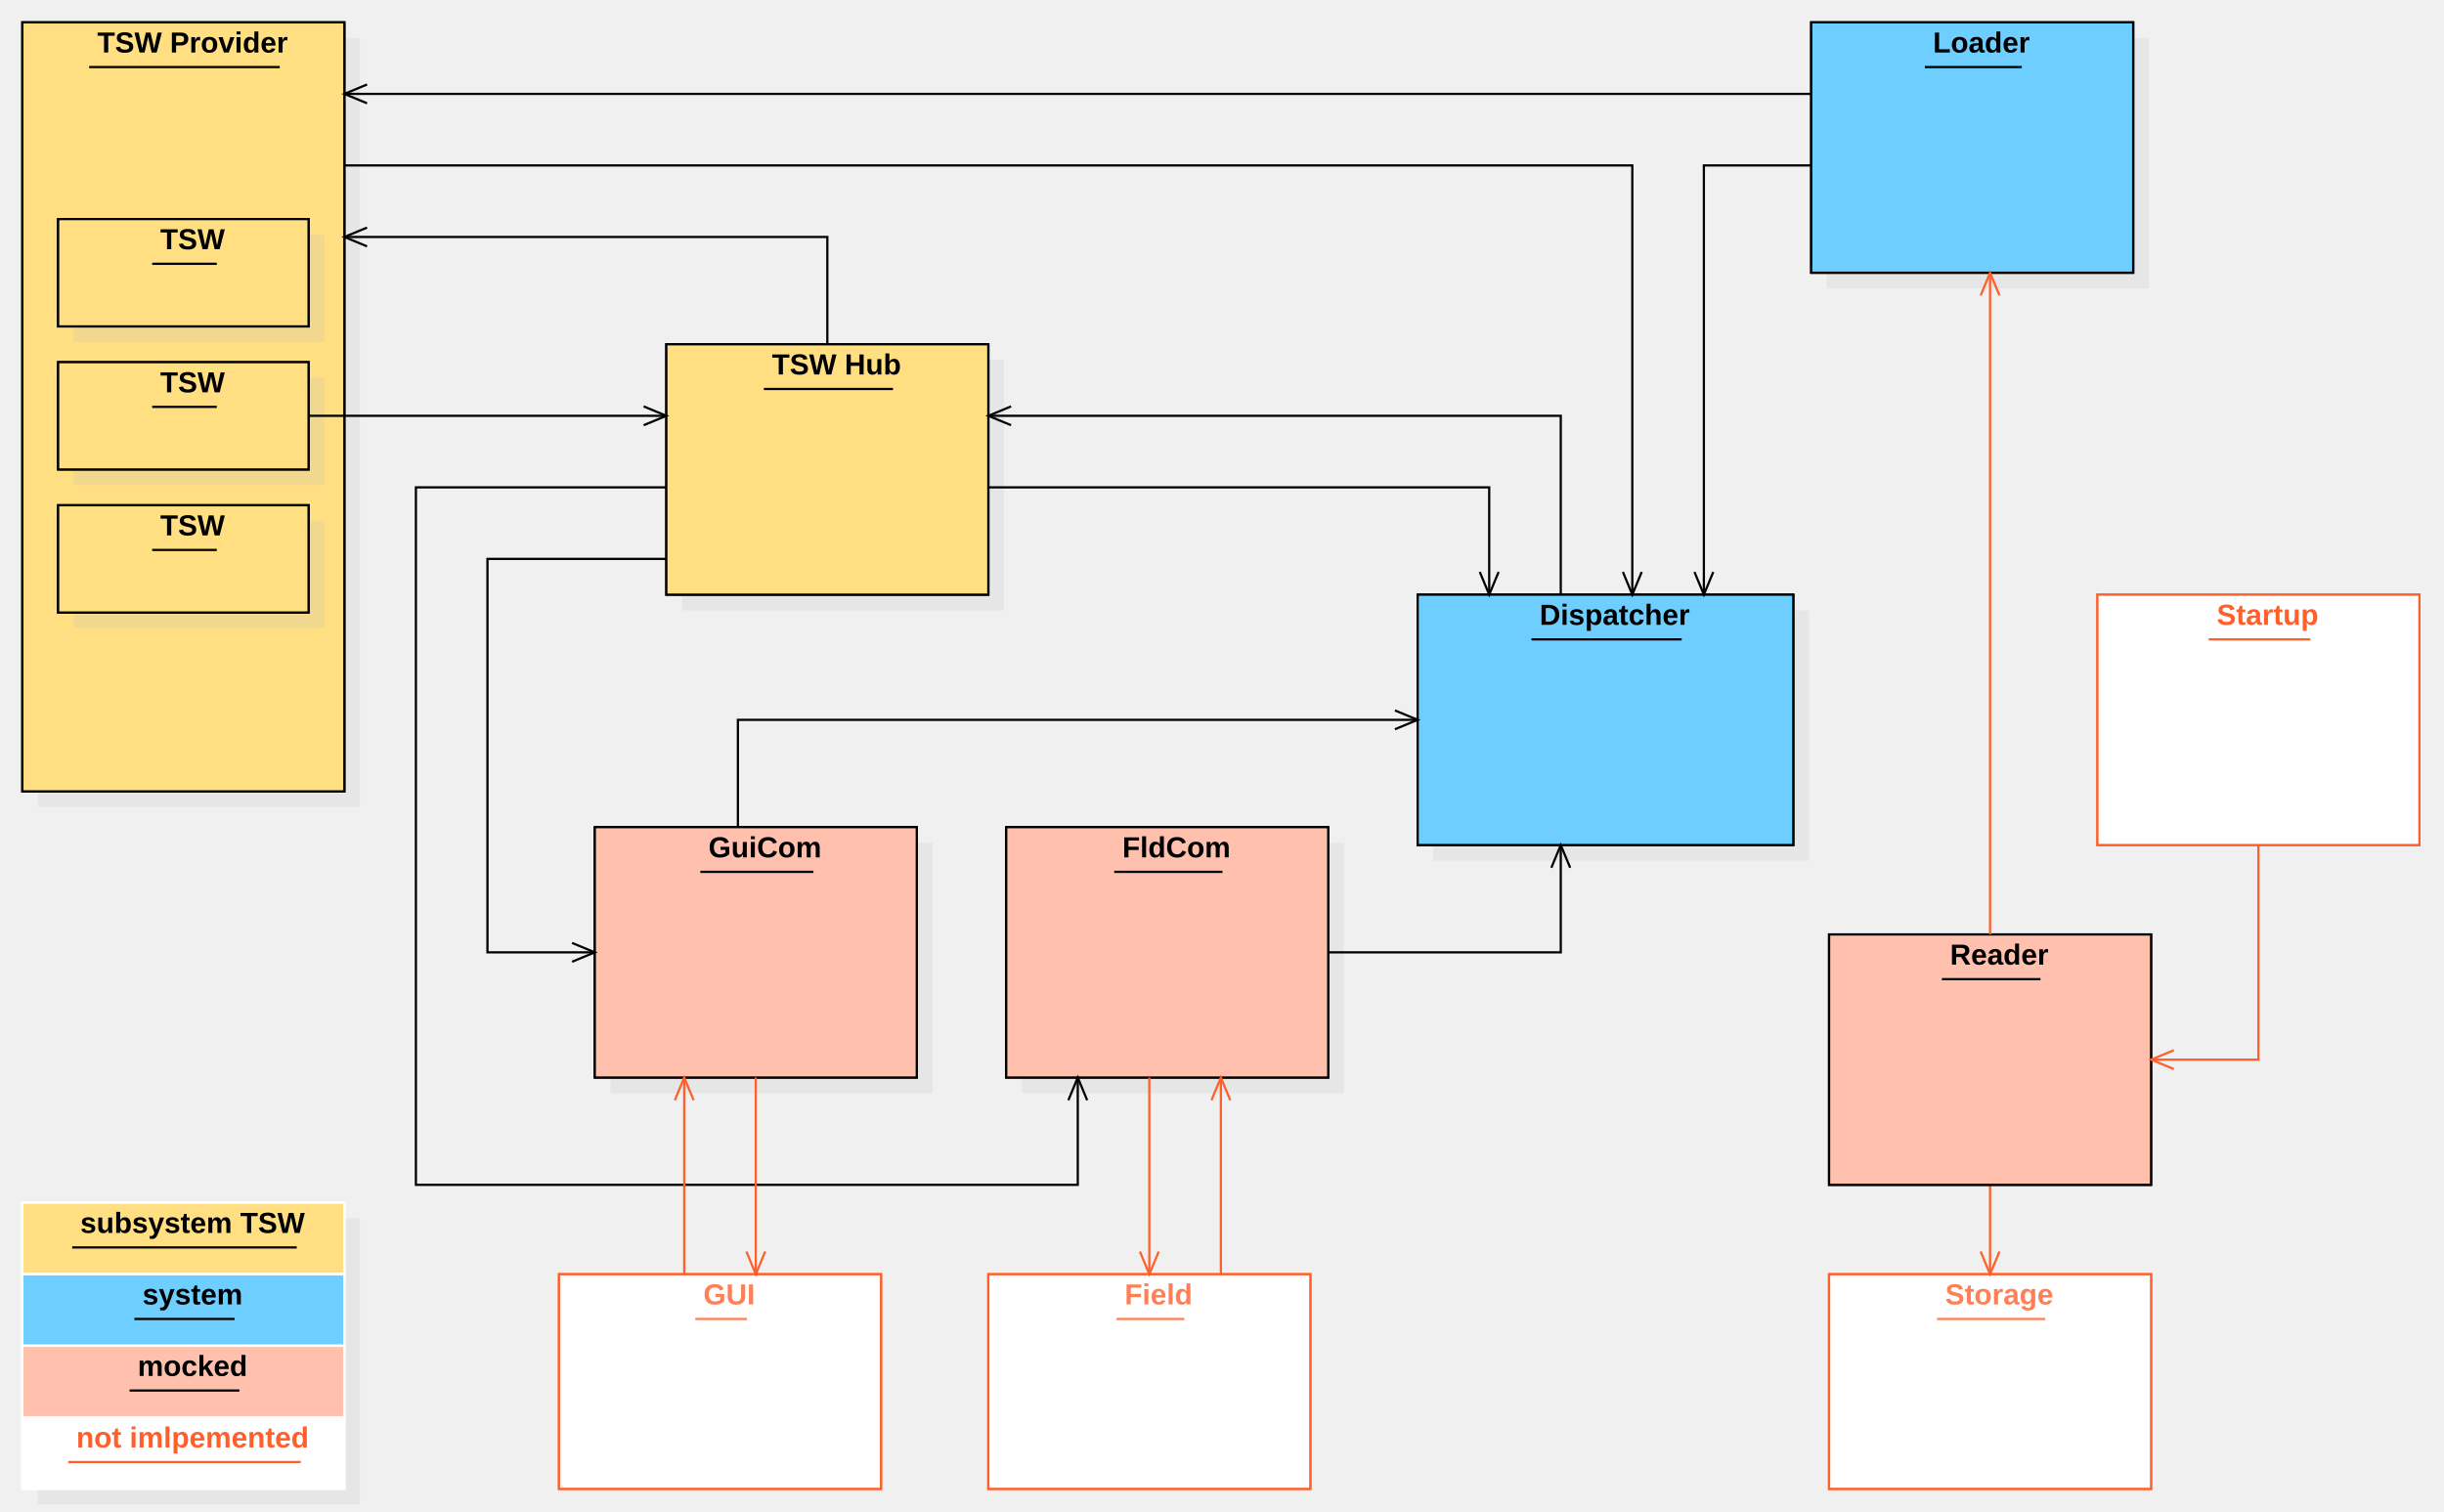
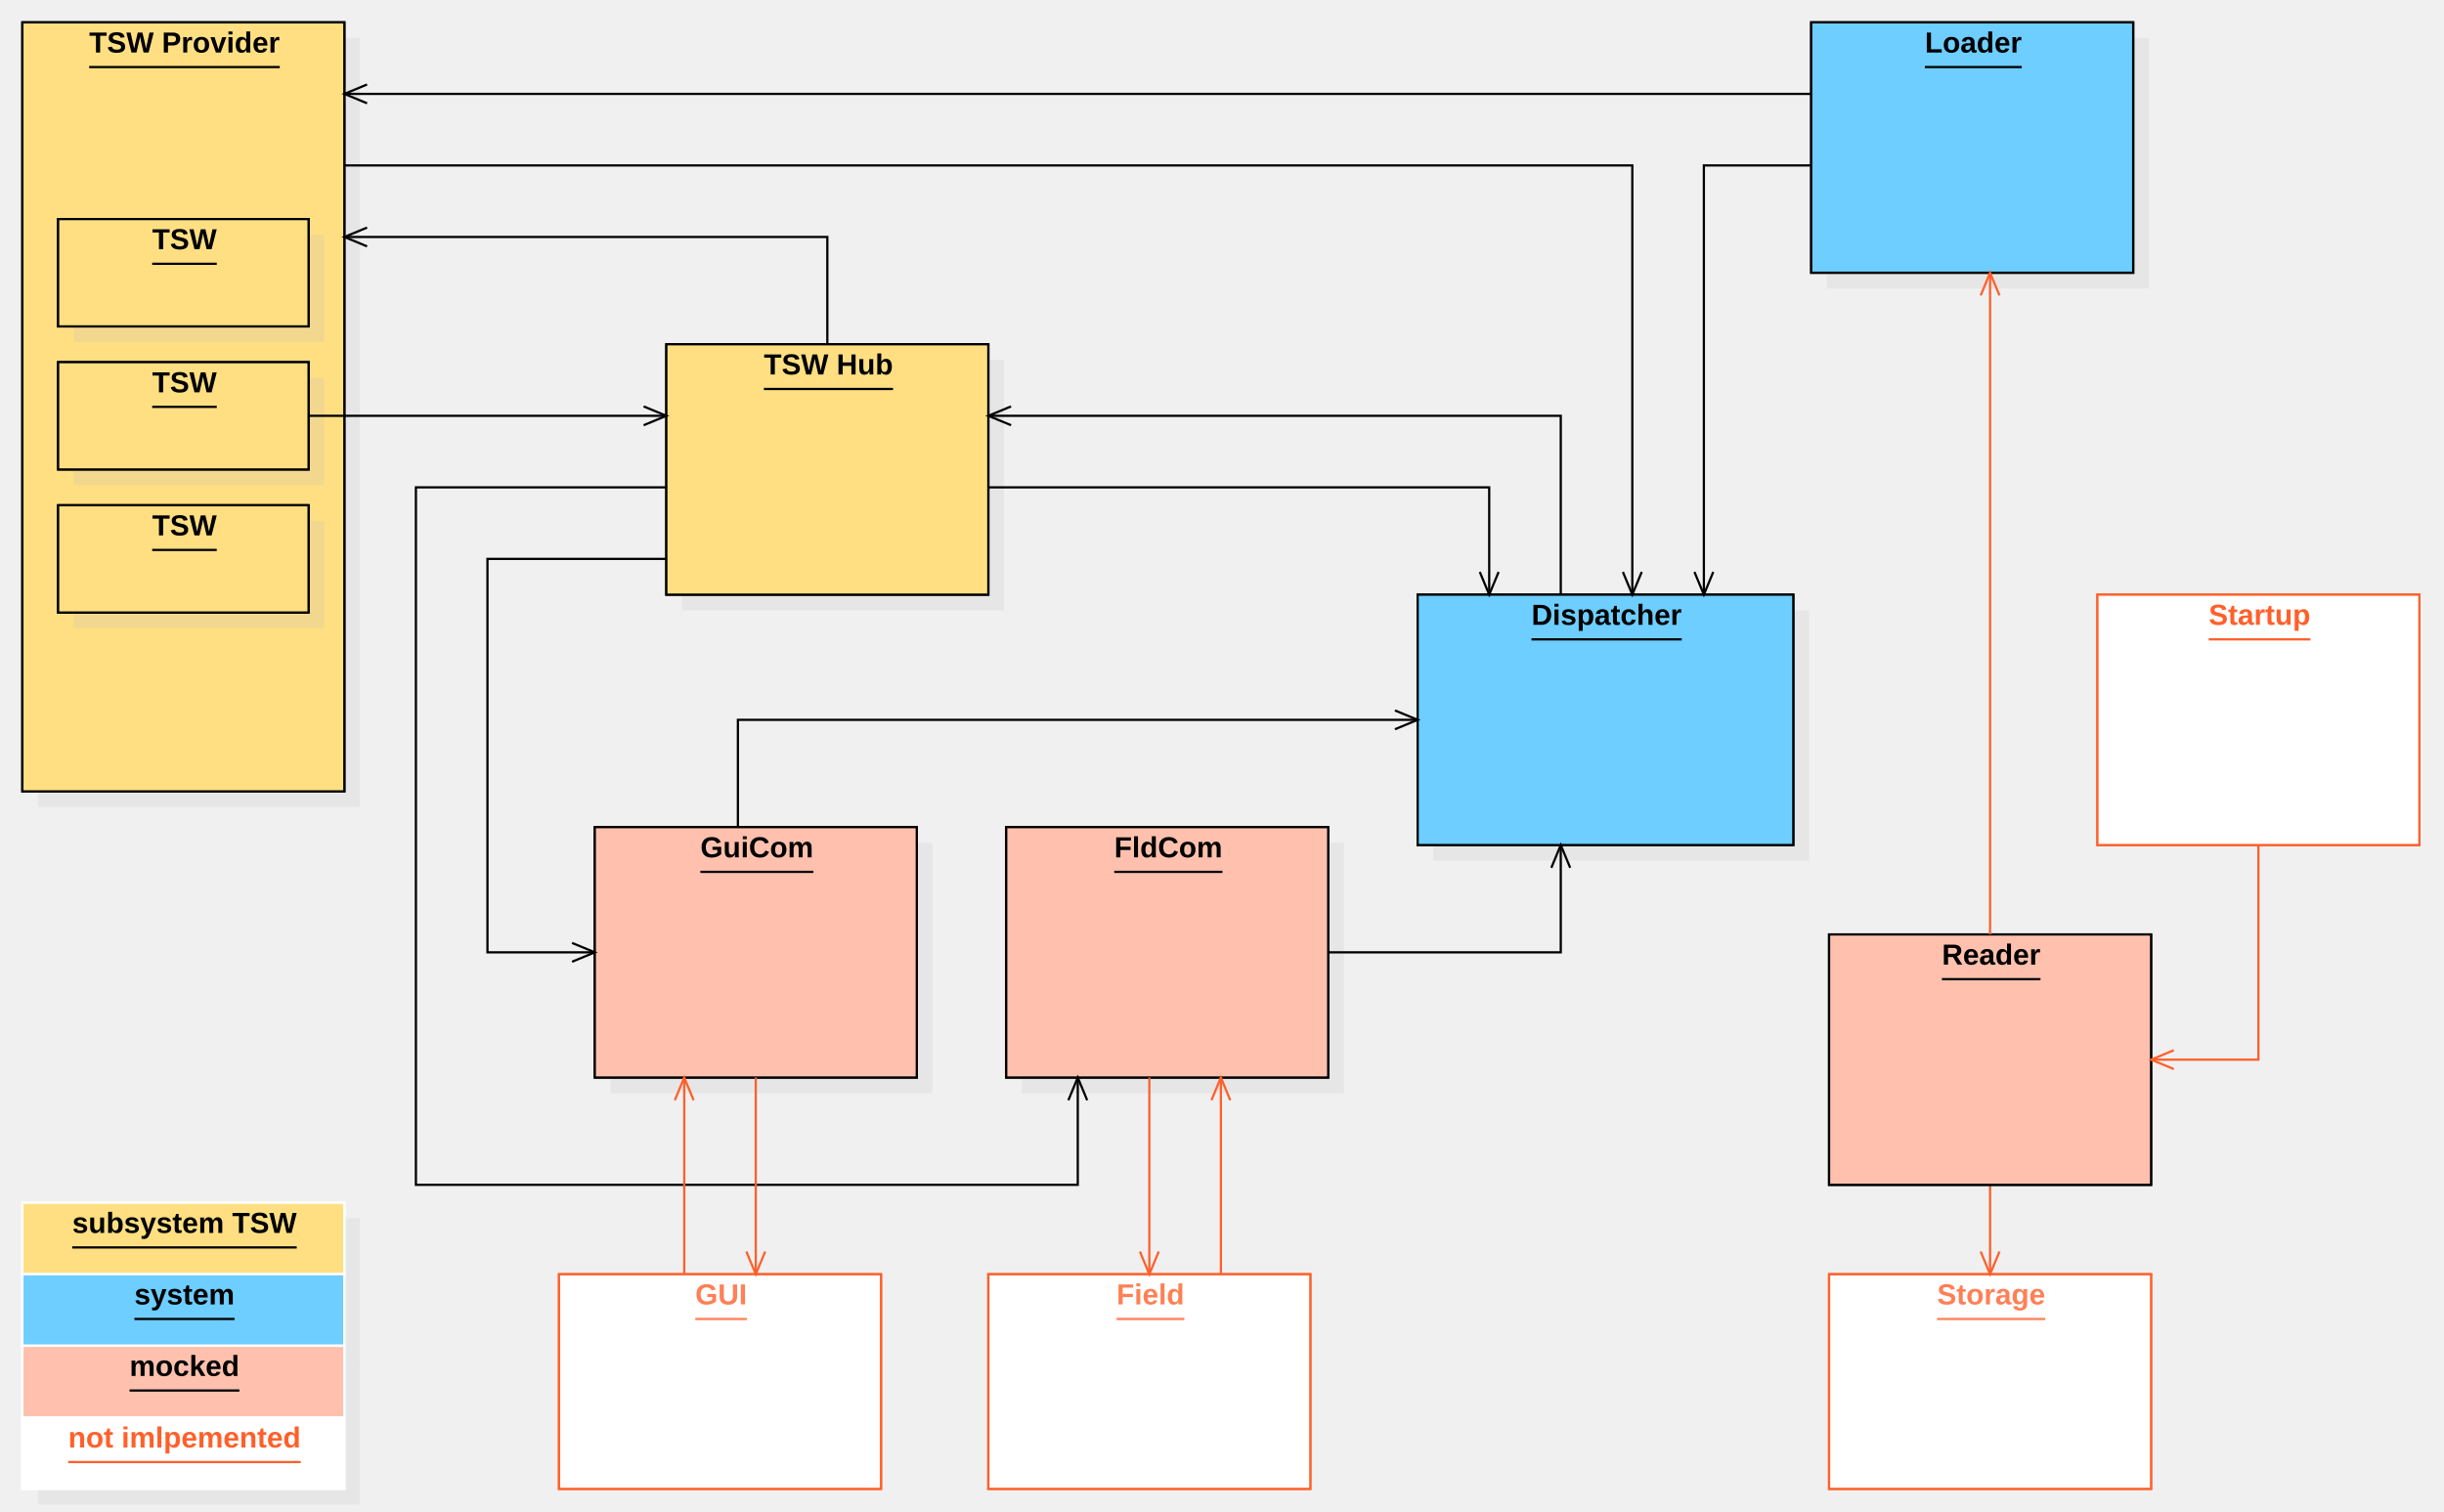
<svg xmlns="http://www.w3.org/2000/svg" width="100%" height="100%" viewBox="0 0 1093 676" version="1.1" xml:space="preserve" style="fill-rule:evenodd;clip-rule:evenodd;stroke-miterlimit:10;">
  <g>
    <g transform="matrix(1,0,0,1,-118,-70)">
      <rect x="423" y="231" width="144" height="112" style="fill:rgb(192,192,192);fill-opacity:0.2;" />
    </g>
    <g transform="matrix(1,0,0,1,-118,-70)">
      <rect x="416" y="224" width="144" height="112" style="fill:rgb(255,223,130);" />
    </g>
    <g>
      <rect x="298" y="154" width="144" height="112" style="fill:none;fill-rule:nonzero;stroke:black;stroke-width:1px;" />
    </g>
    <g transform="matrix(1,0,0,1,-118,-70)">
      <rect x="416" y="224" width="144" height="112" style="fill:rgb(255,223,130);" />
    </g>
    <g>
      <rect x="298" y="154" width="144" height="112" style="fill:none;fill-rule:nonzero;stroke:black;stroke-width:1px;" />
    </g>
    <g>
      <g>
        <g transform="matrix(1,0,0,1,370.5,167.5)">
-           <text x="-28.882px" y="0px" style="font-family:'Arial-BoldMT', 'Arial', sans-serif;font-weight:700;font-size:13px;">
- TSW Hub</text>
+           <text x="-28.882px" y="0px" style="font-family:'Arial-BoldMT', 'Arial', sans-serif;font-weight:700;font-size:13px;">TSW Hub</text>
        </g>
        <path d="M399.382,174L341.618,174" style="fill:none;fill-rule:nonzero;stroke:black;stroke-width:1px;" />
      </g>
    </g>
    <g transform="matrix(1,0,0,1,-118,-70)">
      <rect x="759" y="343" width="168" height="112" style="fill:rgb(192,192,192);fill-opacity:0.2;" />
    </g>
    <g transform="matrix(1,0,0,1,-118,-70)">
      <rect x="752" y="336" width="168" height="112" style="fill:rgb(109,206,255);" />
    </g>
    <g>
      <rect x="634" y="266" width="168" height="112" style="fill:none;fill-rule:nonzero;stroke:black;stroke-width:1px;" />
    </g>
    <g transform="matrix(1,0,0,1,-118,-70)">
      <rect x="752" y="336" width="168" height="112" style="fill:rgb(109,206,255);" />
    </g>
    <g>
      <rect x="634" y="266" width="168" height="112" style="fill:none;fill-rule:nonzero;stroke:black;stroke-width:1px;" />
    </g>
    <g>
      <g>
        <g transform="matrix(1,0,0,1,718.5,279.5)">
-           <text x="-33.595px" y="0px" style="font-family:'Arial-BoldMT', 'Arial', sans-serif;font-weight:700;font-size:13px;">
- Dispatcher</text>
+           <text x="-33.595px" y="0px" style="font-family:'Arial-BoldMT', 'Arial', sans-serif;font-weight:700;font-size:13px;">Dispatcher</text>
        </g>
        <path d="M752.095,286L684.905,286" style="fill:none;fill-rule:nonzero;stroke:black;stroke-width:1px;" />
      </g>
    </g>
    <g transform="matrix(1,0,0,1,-118,-70)">
      <rect x="135" y="87" width="144" height="344" style="fill:rgb(192,192,192);fill-opacity:0.2;" />
    </g>
    <g transform="matrix(1,0,0,1,-118,-70)">
      <rect x="128" y="80" width="144" height="344" style="fill:rgb(255,223,130);" />
    </g>
    <g>
      <rect x="10" y="10" width="144" height="344" style="fill:none;fill-rule:nonzero;stroke:black;stroke-width:1px;" />
    </g>
    <g transform="matrix(1,0,0,1,-118,-70)">
      <rect x="128" y="80" width="144" height="344" style="fill:rgb(255,223,130);" />
    </g>
    <g>
      <rect x="10" y="10" width="144" height="344" style="fill:none;fill-rule:nonzero;stroke:black;stroke-width:1px;" />
    </g>
    <g>
      <g>
        <g transform="matrix(1,0,0,1,82.5,23.5)">
-           <text x="-42.618px" y="0px" style="font-family:'Arial-BoldMT', 'Arial', sans-serif;font-weight:700;font-size:13px;">
- TSW Provider</text>
+           <text x="-42.618px" y="0px" style="font-family:'Arial-BoldMT', 'Arial', sans-serif;font-weight:700;font-size:13px;">TSW Provider</text>
        </g>
        <path d="M125.118,30L39.882,30" style="fill:none;fill-rule:nonzero;stroke:black;stroke-width:1px;" />
      </g>
    </g>
    <g>
      <path d="M370,154L370,106L154,106" style="fill:none;fill-rule:nonzero;stroke:black;stroke-width:1px;" />
    </g>
    <g>
      <path d="M164.163,101.79L154,106L164.163,110.21" style="fill:none;fill-rule:nonzero;stroke:black;stroke-width:1px;" />
    </g>
    <g>
      <path d="M698,266L698,186L442,186" style="fill:none;fill-rule:nonzero;stroke:black;stroke-width:1px;" />
    </g>
    <g>
      <path d="M452.163,181.79L442,186L452.163,190.21" style="fill:none;fill-rule:nonzero;stroke:black;stroke-width:1px;" />
    </g>
    <g>
      <path d="M442,218L666,218L666,266" style="fill:none;fill-rule:nonzero;stroke:black;stroke-width:1px;" />
    </g>
    <g>
      <path d="M661.79,255.837L666,266L670.21,255.837" style="fill:none;fill-rule:nonzero;stroke:black;stroke-width:1px;" />
    </g>
    <g transform="matrix(1,0,0,1,-118,-70)">
      <rect x="391" y="447" width="144" height="112" style="fill:rgb(192,192,192);fill-opacity:0.2;" />
    </g>
    <g transform="matrix(1,0,0,1,-118,-70)">
      <rect x="384" y="440" width="144" height="112" style="fill:rgb(255,193,173);" />
    </g>
    <g>
      <rect x="266" y="370" width="144" height="112" style="fill:none;fill-rule:nonzero;stroke:black;stroke-width:1px;" />
    </g>
    <g transform="matrix(1,0,0,1,-118,-70)">
      <rect x="384" y="440" width="144" height="112" style="fill:rgb(255,193,173);" />
    </g>
    <g>
      <rect x="266" y="370" width="144" height="112" style="fill:none;fill-rule:nonzero;stroke:black;stroke-width:1px;" />
    </g>
    <g>
      <g>
        <g transform="matrix(1,0,0,1,338.5,383.5)">
-           <text x="-25.276px" y="0px" style="font-family:'Arial-BoldMT', 'Arial', sans-serif;font-weight:700;font-size:13px;">
- GuiCom</text>
+           <text x="-25.276px" y="0px" style="font-family:'Arial-BoldMT', 'Arial', sans-serif;font-weight:700;font-size:13px;">GuiCom</text>
        </g>
        <path d="M363.776,390L313.224,390" style="fill:none;fill-rule:nonzero;stroke:black;stroke-width:1px;" />
      </g>
    </g>
    <g transform="matrix(1,0,0,1,-118,-70)">
      <rect x="575" y="447" width="144" height="112" style="fill:rgb(192,192,192);fill-opacity:0.2;" />
    </g>
    <g transform="matrix(1,0,0,1,-118,-70)">
      <rect x="568" y="440" width="144" height="112" style="fill:rgb(255,193,173);" />
    </g>
    <g>
      <rect x="450" y="370" width="144" height="112" style="fill:none;fill-rule:nonzero;stroke:black;stroke-width:1px;" />
    </g>
    <g transform="matrix(1,0,0,1,-118,-70)">
      <rect x="568" y="440" width="144" height="112" style="fill:rgb(255,193,173);" />
    </g>
    <g>
      <rect x="450" y="370" width="144" height="112" style="fill:none;fill-rule:nonzero;stroke:black;stroke-width:1px;" />
    </g>
    <g>
      <g>
        <g transform="matrix(1,0,0,1,522.5,383.5)">
-           <text x="-24.191px" y="0px" style="font-family:'Arial-BoldMT', 'Arial', sans-serif;font-weight:700;font-size:13px;">
- FldCom</text>
+           <text x="-24.191px" y="0px" style="font-family:'Arial-BoldMT', 'Arial', sans-serif;font-weight:700;font-size:13px;">FldCom</text>
        </g>
        <path d="M546.691,390L498.309,390" style="fill:none;fill-rule:nonzero;stroke:black;stroke-width:1px;" />
      </g>
    </g>
    <g>
      <path d="M298,250L218,250L218,426L266,426" style="fill:none;fill-rule:nonzero;stroke:black;stroke-width:1px;" />
    </g>
    <g>
      <path d="M255.837,430.21L266,426L255.837,421.79" style="fill:none;fill-rule:nonzero;stroke:black;stroke-width:1px;" />
    </g>
    <g>
      <path d="M298,218L186,218L186,530L482,530L482,482" style="fill:none;fill-rule:nonzero;stroke:black;stroke-width:1px;" />
    </g>
    <g>
      <path d="M486.21,492.163L482,482L477.79,492.163" style="fill:none;fill-rule:nonzero;stroke:black;stroke-width:1px;" />
    </g>
    <g>
      <path d="M330,370L330,322L634,322" style="fill:none;fill-rule:nonzero;stroke:black;stroke-width:1px;" />
    </g>
    <g>
      <path d="M623.837,326.21L634,322L623.837,317.79" style="fill:none;fill-rule:nonzero;stroke:black;stroke-width:1px;" />
    </g>
    <g>
      <path d="M594,426L698,426L698,378" style="fill:none;fill-rule:nonzero;stroke:black;stroke-width:1px;" />
    </g>
    <g>
      <path d="M702.21,388.163L698,378L693.79,388.163" style="fill:none;fill-rule:nonzero;stroke:black;stroke-width:1px;" />
    </g>
    <g transform="matrix(1,0,0,1,-118,-70)">
      <rect x="151" y="175" width="112" height="48" style="fill:rgb(192,192,192);fill-opacity:0.2;" />
    </g>
    <g transform="matrix(1,0,0,1,-118,-70)">
      <rect x="144" y="168" width="112" height="48" style="fill:rgb(255,223,130);" />
    </g>
    <g>
      <rect x="26" y="98" width="112" height="48" style="fill:none;fill-rule:nonzero;stroke:black;stroke-width:1px;" />
    </g>
    <g transform="matrix(1,0,0,1,-118,-70)">
      <rect x="144" y="168" width="112" height="48" style="fill:rgb(255,223,130);" />
    </g>
    <g>
      <rect x="26" y="98" width="112" height="48" style="fill:none;fill-rule:nonzero;stroke:black;stroke-width:1px;" />
    </g>
    <g>
      <g>
        <g transform="matrix(1,0,0,1,82.5,111.5)">
-           <text x="-14.441px" y="0px" style="font-family:'Arial-BoldMT', 'Arial', sans-serif;font-weight:700;font-size:13px;">
- TSW</text>
+           <text x="-14.441px" y="0px" style="font-family:'Arial-BoldMT', 'Arial', sans-serif;font-weight:700;font-size:13px;">TSW</text>
        </g>
        <path d="M96.941,118L68.059,118" style="fill:none;fill-rule:nonzero;stroke:black;stroke-width:1px;" />
      </g>
    </g>
    <g transform="matrix(1,0,0,1,-118,-70)">
      <rect x="151" y="239" width="112" height="48" style="fill:rgb(192,192,192);fill-opacity:0.2;" />
    </g>
    <g transform="matrix(1,0,0,1,-118,-70)">
      <rect x="144" y="232" width="112" height="48" style="fill:rgb(255,223,130);" />
    </g>
    <g>
      <rect x="26" y="162" width="112" height="48" style="fill:none;fill-rule:nonzero;stroke:black;stroke-width:1px;" />
    </g>
    <g transform="matrix(1,0,0,1,-118,-70)">
      <rect x="144" y="232" width="112" height="48" style="fill:rgb(255,223,130);" />
    </g>
    <g>
      <rect x="26" y="162" width="112" height="48" style="fill:none;fill-rule:nonzero;stroke:black;stroke-width:1px;" />
    </g>
    <g>
      <g>
        <g transform="matrix(1,0,0,1,82.5,175.5)">
-           <text x="-14.441px" y="0px" style="font-family:'Arial-BoldMT', 'Arial', sans-serif;font-weight:700;font-size:13px;">
- TSW</text>
+           <text x="-14.441px" y="0px" style="font-family:'Arial-BoldMT', 'Arial', sans-serif;font-weight:700;font-size:13px;">TSW</text>
        </g>
        <path d="M96.941,182L68.059,182" style="fill:none;fill-rule:nonzero;stroke:black;stroke-width:1px;" />
      </g>
    </g>
    <g transform="matrix(1,0,0,1,-118,-70)">
      <rect x="151" y="303" width="112" height="48" style="fill:rgb(192,192,192);fill-opacity:0.2;" />
    </g>
    <g transform="matrix(1,0,0,1,-118,-70)">
      <rect x="144" y="296" width="112" height="48" style="fill:rgb(255,223,130);" />
    </g>
    <g>
      <rect x="26" y="226" width="112" height="48" style="fill:none;fill-rule:nonzero;stroke:black;stroke-width:1px;" />
    </g>
    <g transform="matrix(1,0,0,1,-118,-70)">
      <rect x="144" y="296" width="112" height="48" style="fill:rgb(255,223,130);" />
    </g>
    <g>
      <rect x="26" y="226" width="112" height="48" style="fill:none;fill-rule:nonzero;stroke:black;stroke-width:1px;" />
    </g>
    <g>
      <g>
        <g transform="matrix(1,0,0,1,82.5,239.5)">
-           <text x="-14.441px" y="0px" style="font-family:'Arial-BoldMT', 'Arial', sans-serif;font-weight:700;font-size:13px;">
- TSW</text>
+           <text x="-14.441px" y="0px" style="font-family:'Arial-BoldMT', 'Arial', sans-serif;font-weight:700;font-size:13px;">TSW</text>
        </g>
        <path d="M96.941,246L68.059,246" style="fill:none;fill-rule:nonzero;stroke:black;stroke-width:1px;" />
      </g>
    </g>
    <g>
      <path d="M138,186L298,186" style="fill:none;fill-rule:nonzero;stroke:black;stroke-width:1px;" />
    </g>
    <g>
      <path d="M287.837,190.21L298,186L287.837,181.79" style="fill:none;fill-rule:nonzero;stroke:black;stroke-width:1px;" />
    </g>
    <g transform="matrix(1,0,0,1,-118,-70)">
      <rect x="935" y="87" width="144" height="112" style="fill:rgb(192,192,192);fill-opacity:0.2;" />
    </g>
    <g transform="matrix(1,0,0,1,-118,-70)">
      <rect x="928" y="80" width="144" height="112" style="fill:rgb(109,206,255);" />
    </g>
    <g>
      <rect x="810" y="10" width="144" height="112" style="fill:none;fill-rule:nonzero;stroke:black;stroke-width:1px;" />
    </g>
    <g transform="matrix(1,0,0,1,-118,-70)">
      <rect x="928" y="80" width="144" height="112" style="fill:rgb(109,206,255);" />
    </g>
    <g>
      <rect x="810" y="10" width="144" height="112" style="fill:none;fill-rule:nonzero;stroke:black;stroke-width:1px;" />
    </g>
    <g>
      <g>
        <g transform="matrix(1,0,0,1,882.5,23.5)">
-           <text x="-21.671px" y="0px" style="font-family:'Arial-BoldMT', 'Arial', sans-serif;font-weight:700;font-size:13px;">
- Loader</text>
+           <text x="-21.671px" y="0px" style="font-family:'Arial-BoldMT', 'Arial', sans-serif;font-weight:700;font-size:13px;">Loader</text>
        </g>
        <path d="M904.171,30L860.829,30" style="fill:none;fill-rule:nonzero;stroke:black;stroke-width:1px;" />
      </g>
    </g>
    <g>
      <path d="M810,42L154,42" style="fill:none;fill-rule:nonzero;stroke:black;stroke-width:1px;" />
    </g>
    <g>
      <path d="M164.163,37.79L154,42L164.163,46.21" style="fill:none;fill-rule:nonzero;stroke:black;stroke-width:1px;" />
    </g>
    <g transform="matrix(1,0,0,1,-118,-70)">
      <rect x="368" y="640" width="144" height="96" style="fill:white;" />
    </g>
    <g>
      <rect x="250" y="570" width="144" height="96" style="fill:none;fill-rule:nonzero;stroke:rgb(255,96,43);stroke-width:1px;" />
    </g>
    <g transform="matrix(1,0,0,1,-118,-70)">
      <rect x="368" y="640" width="144" height="96" style="fill:white;" />
    </g>
    <g>
      <rect x="250" y="570" width="144" height="96" style="fill:none;fill-rule:nonzero;stroke:rgb(255,96,43);stroke-width:1px;" />
    </g>
    <g>
      <g>
        <g transform="matrix(1,0,0,1,322.5,583.5)">
-           <text x="-11.556px" y="0px" style="font-family:'Arial-BoldMT', 'Arial', sans-serif;font-weight:700;font-size:13px;fill:rgb(255,128,86);">
- GUI</text>
+           <text x="-11.556px" y="0px" style="font-family:'Arial-BoldMT', 'Arial', sans-serif;font-weight:700;font-size:13px;fill:rgb(255,128,86);">GUI</text>
        </g>
        <path d="M334.056,590L310.944,590" style="fill:none;fill-rule:nonzero;stroke:rgb(255,128,86);stroke-width:1px;" />
      </g>
    </g>
    <g transform="matrix(1,0,0,1,-118,-70)">
      <rect x="560" y="640" width="144" height="96" style="fill:white;" />
    </g>
    <g>
      <rect x="442" y="570" width="144" height="96" style="fill:none;fill-rule:nonzero;stroke:rgb(255,96,43);stroke-width:1px;" />
    </g>
    <g transform="matrix(1,0,0,1,-118,-70)">
      <rect x="560" y="640" width="144" height="96" style="fill:white;" />
    </g>
    <g>
      <rect x="442" y="570" width="144" height="96" style="fill:none;fill-rule:nonzero;stroke:rgb(255,96,43);stroke-width:1px;" />
    </g>
    <g>
      <g>
        <g transform="matrix(1,0,0,1,514.5,583.5)">
-           <text x="-15.168px" y="0px" style="font-family:'Arial-BoldMT', 'Arial', sans-serif;font-weight:700;font-size:13px;fill:rgb(255,128,86);">
- Field</text>
+           <text x="-15.168px" y="0px" style="font-family:'Arial-BoldMT', 'Arial', sans-serif;font-weight:700;font-size:13px;fill:rgb(255,128,86);">Field</text>
        </g>
        <path d="M529.668,590L499.332,590" style="fill:none;fill-rule:nonzero;stroke:rgb(255,128,86);stroke-width:1px;" />
      </g>
    </g>
    <g transform="matrix(1,0,0,1,-118,-70)">
      <rect x="936" y="640" width="144" height="96" style="fill:white;" />
    </g>
    <g>
      <rect x="818" y="570" width="144" height="96" style="fill:none;fill-rule:nonzero;stroke:rgb(255,96,43);stroke-width:1px;" />
    </g>
    <g transform="matrix(1,0,0,1,-118,-70)">
      <rect x="936" y="640" width="144" height="96" style="fill:white;" />
    </g>
    <g>
      <rect x="818" y="570" width="144" height="96" style="fill:none;fill-rule:nonzero;stroke:rgb(255,96,43);stroke-width:1px;" />
    </g>
    <g>
      <g>
        <g transform="matrix(1,0,0,1,890.5,583.5)">
-           <text x="-24.2px" y="0px" style="font-family:'Arial-BoldMT', 'Arial', sans-serif;font-weight:700;font-size:13px;fill:rgb(255,128,86);">
- Storage</text>
+           <text x="-24.2px" y="0px" style="font-family:'Arial-BoldMT', 'Arial', sans-serif;font-weight:700;font-size:13px;fill:rgb(255,128,86);">Storage</text>
        </g>
        <path d="M914.7,590L866.3,590" style="fill:none;fill-rule:nonzero;stroke:rgb(255,128,86);stroke-width:1px;" />
      </g>
    </g>
    <g>
      <path d="M306,570L306,482" style="fill:none;fill-rule:nonzero;stroke:rgb(255,96,43);stroke-width:1px;" />
    </g>
    <g>
      <path d="M310.21,492.163L306,482L301.79,492.163" style="fill:none;fill-rule:nonzero;stroke:rgb(255,96,43);stroke-width:1px;" />
    </g>
    <g>
      <path d="M338,482L338,570" style="fill:none;fill-rule:nonzero;stroke:rgb(255,96,43);stroke-width:1px;" />
    </g>
    <g>
      <path d="M333.79,559.837L338,570L342.21,559.837" style="fill:none;fill-rule:nonzero;stroke:rgb(255,96,43);stroke-width:1px;" />
    </g>
    <g>
      <path d="M514,482L514,570" style="fill:none;fill-rule:nonzero;stroke:rgb(255,96,43);stroke-width:1px;" />
    </g>
    <g>
      <path d="M509.79,559.837L514,570L518.21,559.837" style="fill:none;fill-rule:nonzero;stroke:rgb(255,96,43);stroke-width:1px;" />
    </g>
    <g>
      <path d="M546,570L546,482" style="fill:none;fill-rule:nonzero;stroke:rgb(255,96,43);stroke-width:1px;" />
    </g>
    <g>
      <path d="M550.21,492.163L546,482L541.79,492.163" style="fill:none;fill-rule:nonzero;stroke:rgb(255,96,43);stroke-width:1px;" />
    </g>
    <g>
      <path d="M890,530L890,570" style="fill:none;fill-rule:nonzero;stroke:rgb(255,96,43);stroke-width:1px;" />
    </g>
    <g>
      <path d="M885.79,559.837L890,570L894.21,559.837" style="fill:none;fill-rule:nonzero;stroke:rgb(255,96,43);stroke-width:1px;" />
    </g>
    <g>
      <path d="M810,74L762,74L762,266" style="fill:none;fill-rule:nonzero;stroke:black;stroke-width:1px;" />
    </g>
    <g>
      <path d="M757.79,255.837L762,266L766.21,255.837" style="fill:none;fill-rule:nonzero;stroke:black;stroke-width:1px;" />
    </g>
    <g transform="matrix(1,0,0,1,-118,-70)">
      <rect x="936" y="488" width="144" height="112" style="fill:rgb(255,193,173);" />
    </g>
    <g>
      <rect x="818" y="418" width="144" height="112" style="fill:none;fill-rule:nonzero;stroke:black;stroke-width:1px;" />
    </g>
    <g transform="matrix(1,0,0,1,-118,-70)">
      <rect x="936" y="488" width="144" height="112" style="fill:rgb(255,193,173);" />
    </g>
    <g>
      <rect x="818" y="418" width="144" height="112" style="fill:none;fill-rule:nonzero;stroke:black;stroke-width:1px;" />
    </g>
    <g>
      <g>
        <g transform="matrix(1,0,0,1,890.5,431.5)">
-           <text x="-22.039px" y="0px" style="font-family:'Arial-BoldMT', 'Arial', sans-serif;font-weight:700;font-size:13px;">
- Reader</text>
+           <text x="-22.039px" y="0px" style="font-family:'Arial-BoldMT', 'Arial', sans-serif;font-weight:700;font-size:13px;">Reader</text>
        </g>
        <path d="M912.539,438L868.461,438" style="fill:none;fill-rule:nonzero;stroke:black;stroke-width:1px;" />
      </g>
    </g>
    <g transform="matrix(1,0,0,1,-118,-70)">
      <rect x="1056" y="336" width="144" height="112" style="fill:white;" />
    </g>
    <g>
      <rect x="938" y="266" width="144" height="112" style="fill:none;fill-rule:nonzero;stroke:rgb(255,96,43);stroke-width:1px;" />
    </g>
    <g transform="matrix(1,0,0,1,-118,-70)">
      <rect x="1056" y="336" width="144" height="112" style="fill:white;" />
    </g>
    <g>
      <rect x="938" y="266" width="144" height="112" style="fill:none;fill-rule:nonzero;stroke:rgb(255,96,43);stroke-width:1px;" />
    </g>
    <g>
      <g>
        <g transform="matrix(1,0,0,1,1010.5,279.5)">
-           <text x="-22.75px" y="0px" style="font-family:'Arial-BoldMT', 'Arial', sans-serif;font-weight:700;font-size:13px;fill:rgb(255,96,43);">
- Startup</text>
+           <text x="-22.75px" y="0px" style="font-family:'Arial-BoldMT', 'Arial', sans-serif;font-weight:700;font-size:13px;fill:rgb(255,96,43);">Startup</text>
        </g>
        <path d="M1033.25,286L987.75,286" style="fill:none;fill-rule:nonzero;stroke:rgb(255,96,43);stroke-width:1px;" />
      </g>
    </g>
    <g>
      <path d="M1010,378L1010,474L962,474" style="fill:none;fill-rule:nonzero;stroke:rgb(255,96,43);stroke-width:1px;" />
    </g>
    <g>
      <path d="M972.163,469.79L962,474L972.163,478.21" style="fill:none;fill-rule:nonzero;stroke:rgb(255,96,43);stroke-width:1px;" />
    </g>
    <g>
      <path d="M890,418L890,122" style="fill:none;fill-rule:nonzero;stroke:rgb(255,96,43);stroke-width:1px;" />
    </g>
    <g>
      <path d="M894.21,132.163L890,122L885.79,132.163" style="fill:none;fill-rule:nonzero;stroke:rgb(255,96,43);stroke-width:1px;" />
    </g>
    <g>
      <path d="M154,74L730,74L730,266" style="fill:none;fill-rule:nonzero;stroke:black;stroke-width:1px;" />
    </g>
    <g>
      <path d="M725.79,255.837L730,266L734.21,255.837" style="fill:none;fill-rule:nonzero;stroke:black;stroke-width:1px;" />
    </g>
    <g transform="matrix(1,0,0,1,-118,-70)">
      <rect x="135" y="615" width="144" height="32" style="fill:rgb(192,192,192);fill-opacity:0.2;" />
    </g>
    <g transform="matrix(1,0,0,1,-118,-70)">
      <rect x="128" y="608" width="144" height="32" style="fill:rgb(255,223,130);" />
    </g>
    <g>
      <rect x="10" y="538" width="144" height="32" style="fill:none;fill-rule:nonzero;stroke:white;stroke-width:1px;" />
    </g>
    <g transform="matrix(1,0,0,1,-118,-70)">
      <rect x="128" y="608" width="144" height="32" style="fill:rgb(255,223,130);" />
    </g>
    <g>
      <rect x="10" y="538" width="144" height="32" style="fill:none;fill-rule:nonzero;stroke:white;stroke-width:1px;" />
    </g>
    <g>
      <g>
        <g transform="matrix(1,0,0,1,82.5,551.5)">
-           <text x="-50.207px" y="0px" style="font-family:'Arial-BoldMT', 'Arial', sans-serif;font-weight:700;font-size:13px;">
- subsystem TSW</text>
+           <text x="-50.207px" y="0px" style="font-family:'Arial-BoldMT', 'Arial', sans-serif;font-weight:700;font-size:13px;">subsystem TSW</text>
        </g>
        <path d="M132.707,558L32.293,558" style="fill:none;fill-rule:nonzero;stroke:black;stroke-width:1px;" />
      </g>
    </g>
    <g transform="matrix(1,0,0,1,-118,-70)">
      <rect x="135" y="647" width="144" height="32" style="fill:rgb(192,192,192);fill-opacity:0.2;" />
    </g>
    <g transform="matrix(1,0,0,1,-118,-70)">
      <rect x="128" y="640" width="144" height="32" style="fill:rgb(109,206,255);" />
    </g>
    <g>
      <rect x="10" y="570" width="144" height="32" style="fill:none;fill-rule:nonzero;stroke:white;stroke-width:1px;" />
    </g>
    <g transform="matrix(1,0,0,1,-118,-70)">
      <rect x="128" y="640" width="144" height="32" style="fill:rgb(109,206,255);" />
    </g>
    <g>
      <rect x="10" y="570" width="144" height="32" style="fill:none;fill-rule:nonzero;stroke:white;stroke-width:1px;" />
    </g>
    <g>
      <g>
        <g transform="matrix(1,0,0,1,82.5,583.5)">
-           <text x="-22.404px" y="0px" style="font-family:'Arial-BoldMT', 'Arial', sans-serif;font-weight:700;font-size:13px;">
- system</text>
+           <text x="-22.404px" y="0px" style="font-family:'Arial-BoldMT', 'Arial', sans-serif;font-weight:700;font-size:13px;">system</text>
        </g>
        <path d="M104.904,590L60.096,590" style="fill:none;fill-rule:nonzero;stroke:black;stroke-width:1px;" />
      </g>
    </g>
    <g transform="matrix(1,0,0,1,-118,-70)">
      <rect x="135" y="679" width="144" height="32" style="fill:rgb(192,192,192);fill-opacity:0.2;" />
    </g>
    <g transform="matrix(1,0,0,1,-118,-70)">
      <rect x="128" y="672" width="144" height="32" style="fill:rgb(255,193,173);" />
    </g>
    <g>
      <rect x="10" y="602" width="144" height="32" style="fill:none;fill-rule:nonzero;stroke:white;stroke-width:1px;" />
    </g>
    <g transform="matrix(1,0,0,1,-118,-70)">
      <rect x="128" y="672" width="144" height="32" style="fill:rgb(255,193,173);" />
    </g>
    <g>
      <rect x="10" y="602" width="144" height="32" style="fill:none;fill-rule:nonzero;stroke:white;stroke-width:1px;" />
    </g>
    <g>
      <g>
        <g transform="matrix(1,0,0,1,82.5,615.5)">
-           <text x="-24.565px" y="0px" style="font-family:'Arial-BoldMT', 'Arial', sans-serif;font-weight:700;font-size:13px;">
- mocked</text>
+           <text x="-24.565px" y="0px" style="font-family:'Arial-BoldMT', 'Arial', sans-serif;font-weight:700;font-size:13px;">mocked</text>
        </g>
        <path d="M107.065,622L57.935,622" style="fill:none;fill-rule:nonzero;stroke:black;stroke-width:1px;" />
      </g>
    </g>
    <g transform="matrix(1,0,0,1,-118,-70)">
      <rect x="135" y="711" width="144" height="32" style="fill:rgb(192,192,192);fill-opacity:0.2;" />
    </g>
    <g transform="matrix(1,0,0,1,-118,-70)">
      <rect x="128" y="704" width="144" height="32" style="fill:white;" />
    </g>
    <g>
      <rect x="10" y="634" width="144" height="32" style="fill:none;fill-rule:nonzero;stroke:white;stroke-width:1px;" />
    </g>
    <g transform="matrix(1,0,0,1,-118,-70)">
      <rect x="128" y="704" width="144" height="32" style="fill:white;" />
    </g>
    <g>
      <rect x="10" y="634" width="144" height="32" style="fill:none;fill-rule:nonzero;stroke:white;stroke-width:1px;" />
    </g>
    <g>
      <g>
        <g transform="matrix(1,0,0,1,82.5,647.5)">
-           <text x="-52.003px" y="0px" style="font-family:'Arial-BoldMT', 'Arial', sans-serif;font-weight:700;font-size:13px;fill:rgb(255,96,43);">
- not imlpemented</text>
+           <text x="-52.003px" y="0px" style="font-family:'Arial-BoldMT', 'Arial', sans-serif;font-weight:700;font-size:13px;fill:rgb(255,96,43);">not imlpemented</text>
        </g>
        <path d="M134.503,654L30.497,654" style="fill:none;fill-rule:nonzero;stroke:rgb(255,96,43);stroke-width:1px;" />
      </g>
    </g>
  </g>
</svg>
